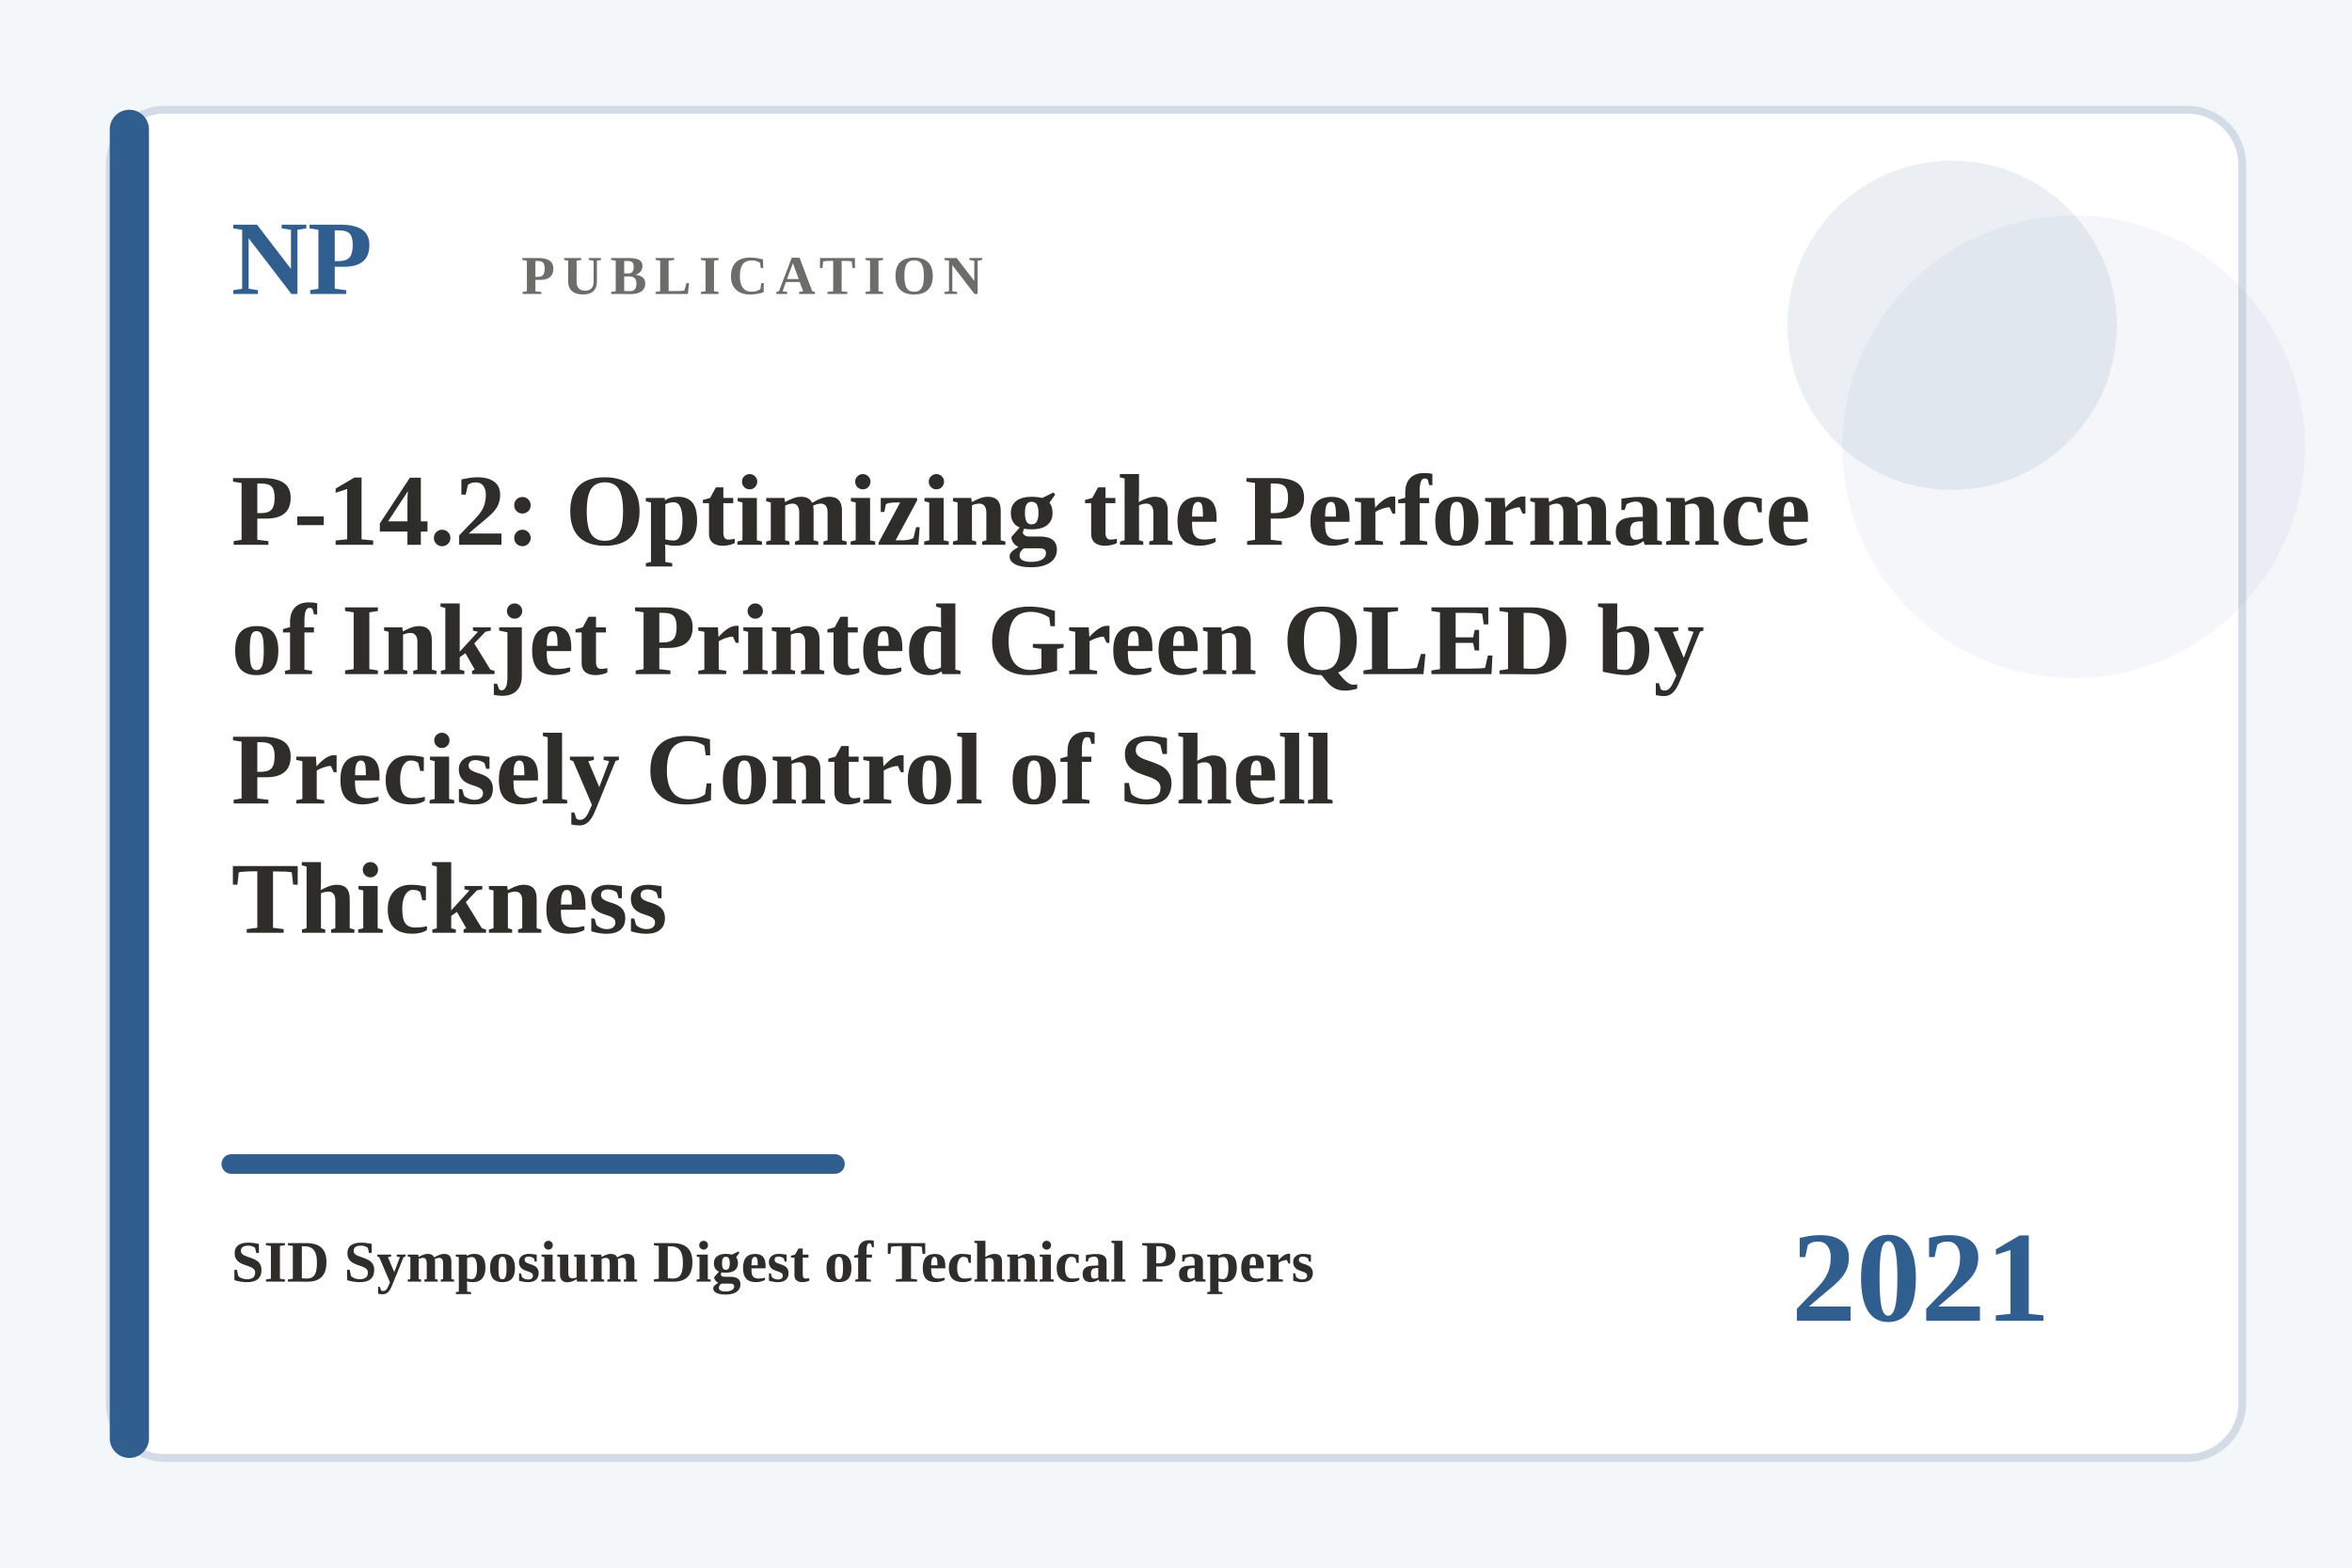
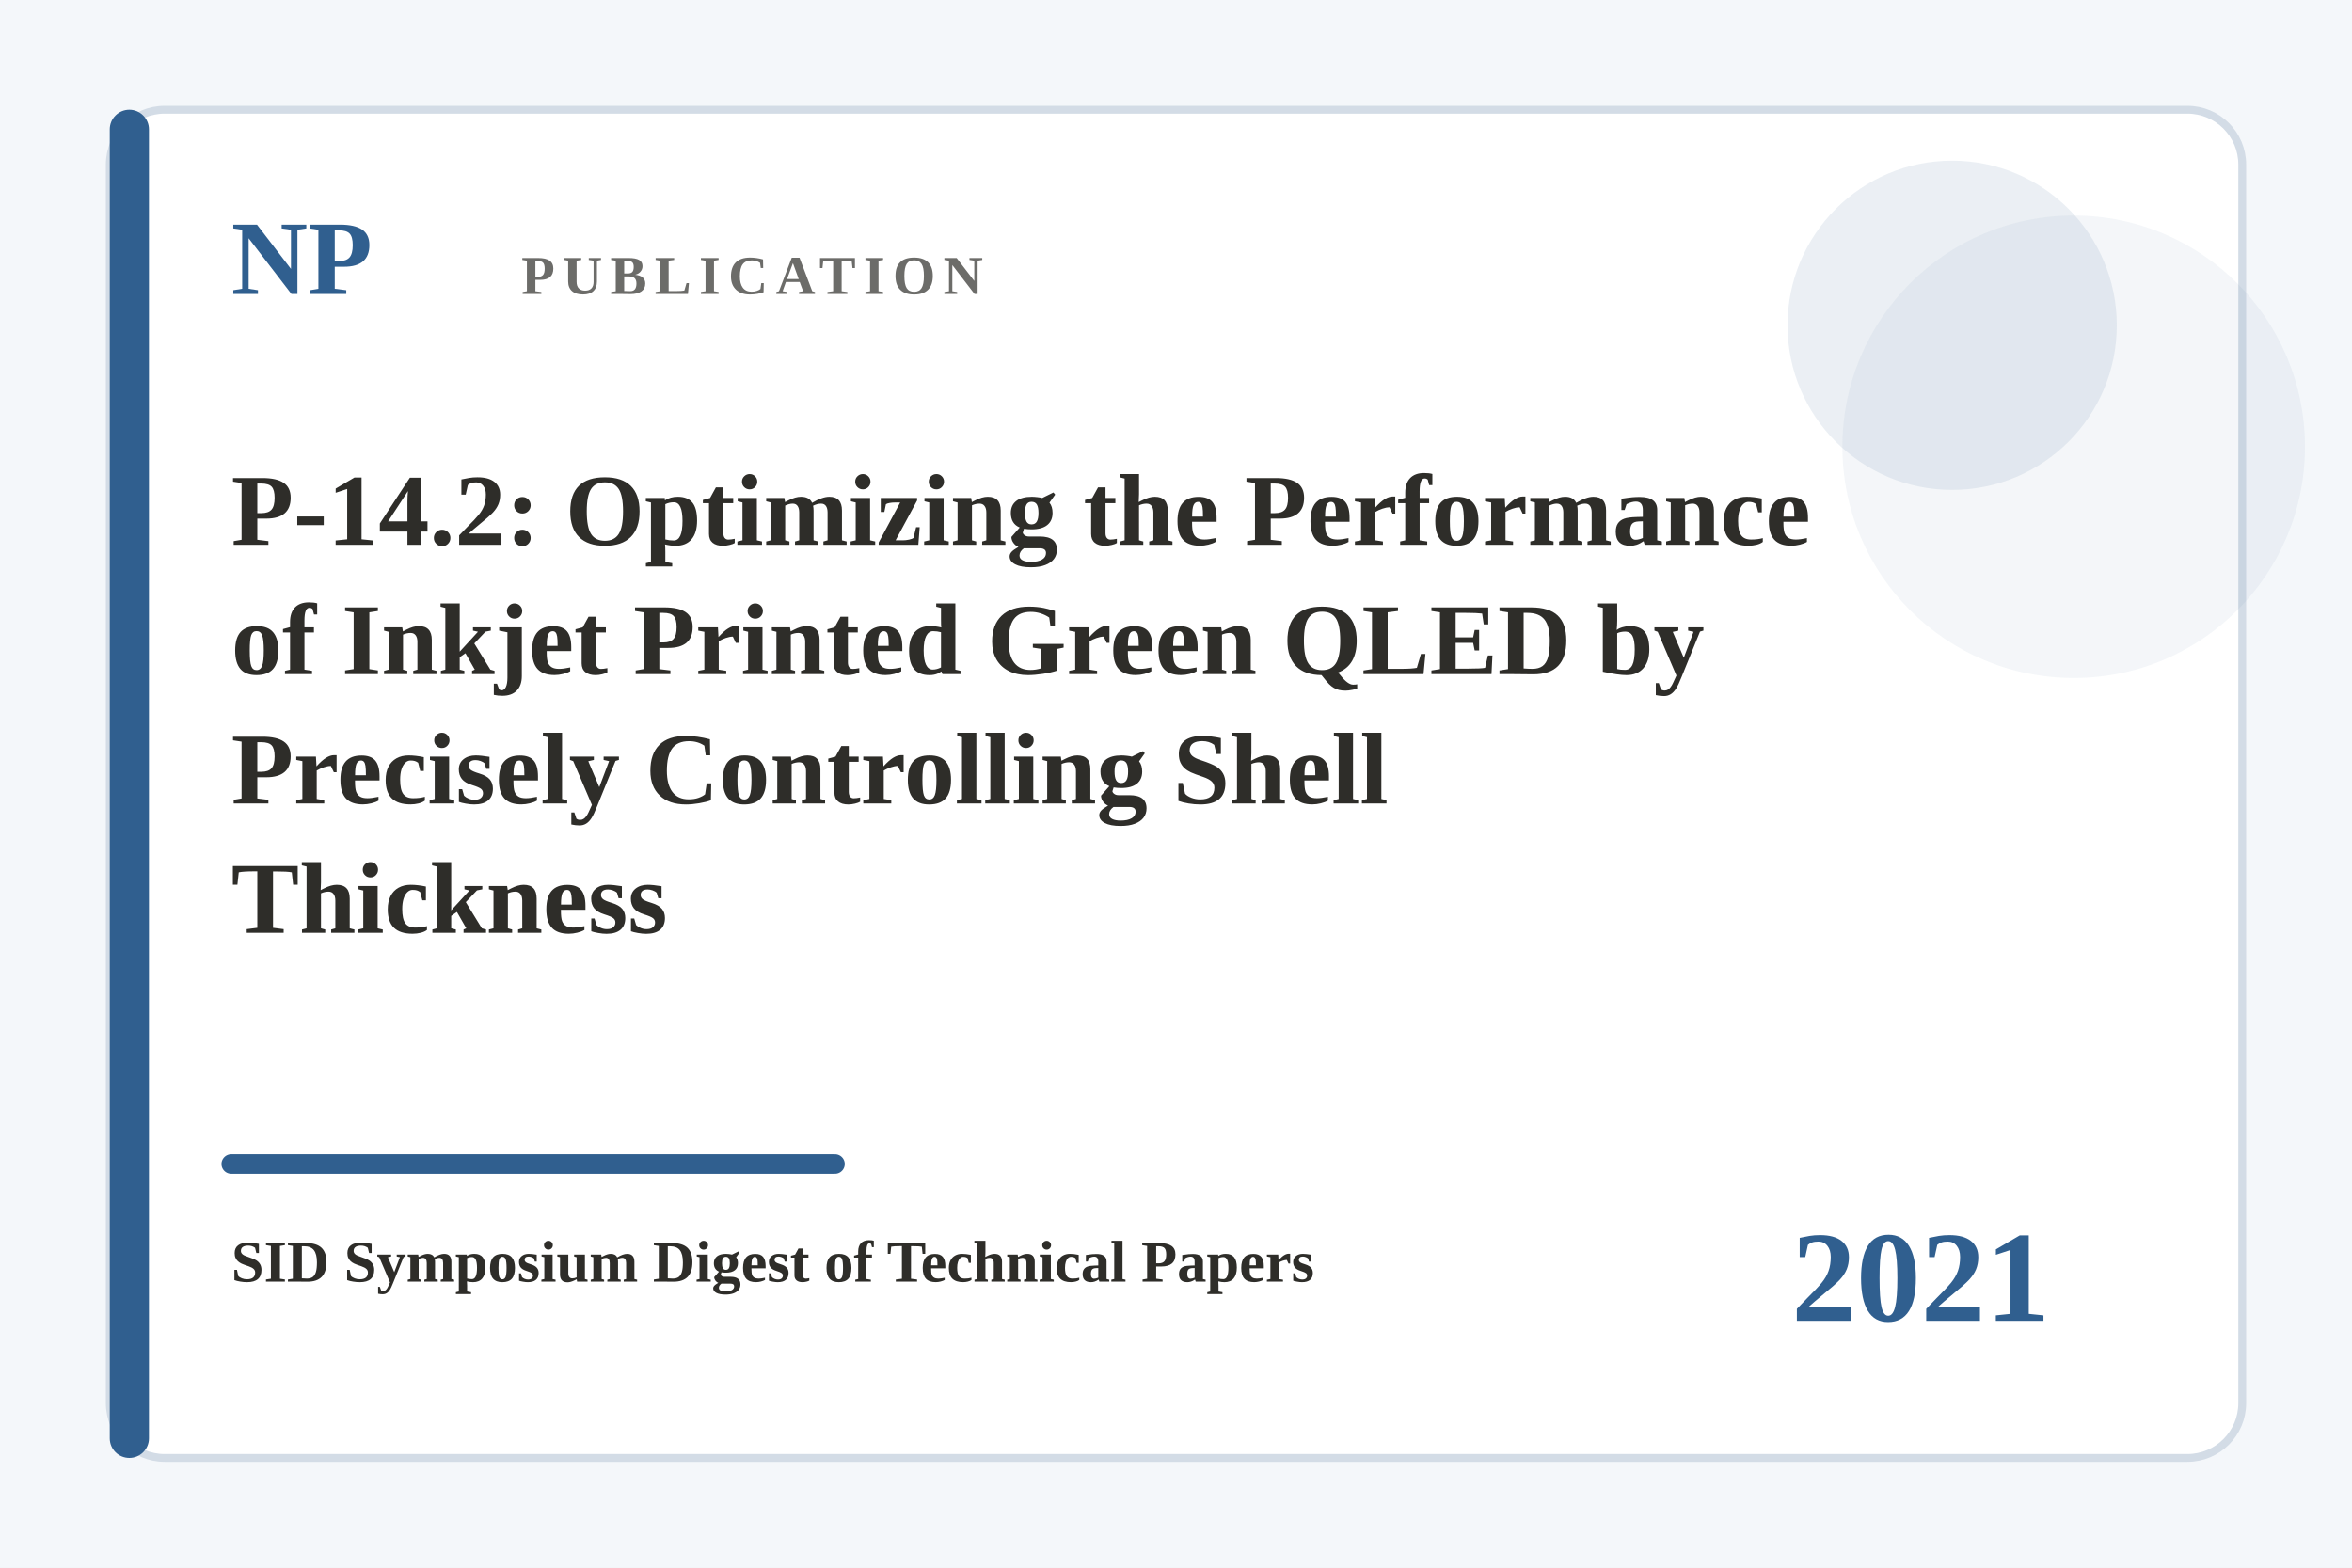
- <svg xmlns="http://www.w3.org/2000/svg" width="1200" height="800" viewBox="0 0 1200 800" role="img" aria-label="P‐14.2: Optimizing the Performance of Inkjet Printed Green QLED by Precisely Control of Shell Thickness">
+ <svg xmlns="http://www.w3.org/2000/svg" width="1200" height="800" viewBox="0 0 1200 800" role="img" aria-label="P‐14.2: Optimizing the Performance of Inkjet Printed Green QLED by Precisely Controlling Shell Thickness">
  <rect width="1200" height="800" fill="#f4f7fa" />
  <rect x="56" y="56" width="1088" height="688" rx="28" fill="#ffffff" stroke="#d3dce6" stroke-width="4" />
  <rect x="56" y="56" width="20" height="688" rx="10" fill="#305f8f" />
  <circle cx="996" cy="166" r="84" fill="#305f8f" opacity="0.10" />
  <circle cx="1058" cy="228" r="118" fill="#305f8f" opacity="0.055" />
  <text x="118" y="150" font-family="Inter, Source Sans 3, Arial, sans-serif" font-size="54" font-weight="850" fill="#305f8f">NP</text>
  <text x="266" y="150" font-family="Inter, Source Sans 3, Arial, sans-serif" font-size="28" font-weight="760" letter-spacing="4" fill="#2e2d29" opacity="0.70">PUBLICATION</text>
  <text x="118" y="278" font-family="Inter, Source Sans 3, Arial, sans-serif" font-size="52" font-weight="780" fill="#2e2d29">
    <tspan x="118" dy="0">P‐14.2: Optimizing the Performance</tspan>
    <tspan x="118" dy="66">of Inkjet Printed Green QLED by</tspan>
-     <tspan x="118" dy="66">Precisely Control of Shell</tspan>
+     <tspan x="118" dy="66">Precisely Controlling Shell</tspan>
    <tspan x="118" dy="66">Thickness</tspan>
  </text>
  <line x1="118" y1="594" x2="426" y2="594" stroke="#305f8f" stroke-width="10" stroke-linecap="round" />
  <text x="118" y="654" font-family="Inter, Source Sans 3, Arial, sans-serif" font-size="30" font-weight="680" fill="#2e2d29">
    <tspan x="118" dy="0">SID Symposium Digest of Technical Papers</tspan>
  </text>
  <text x="1046" y="674" text-anchor="end" font-family="Inter, Source Sans 3, Arial, sans-serif" font-size="66" font-weight="820" fill="#305f8f">2021</text>
</svg>
